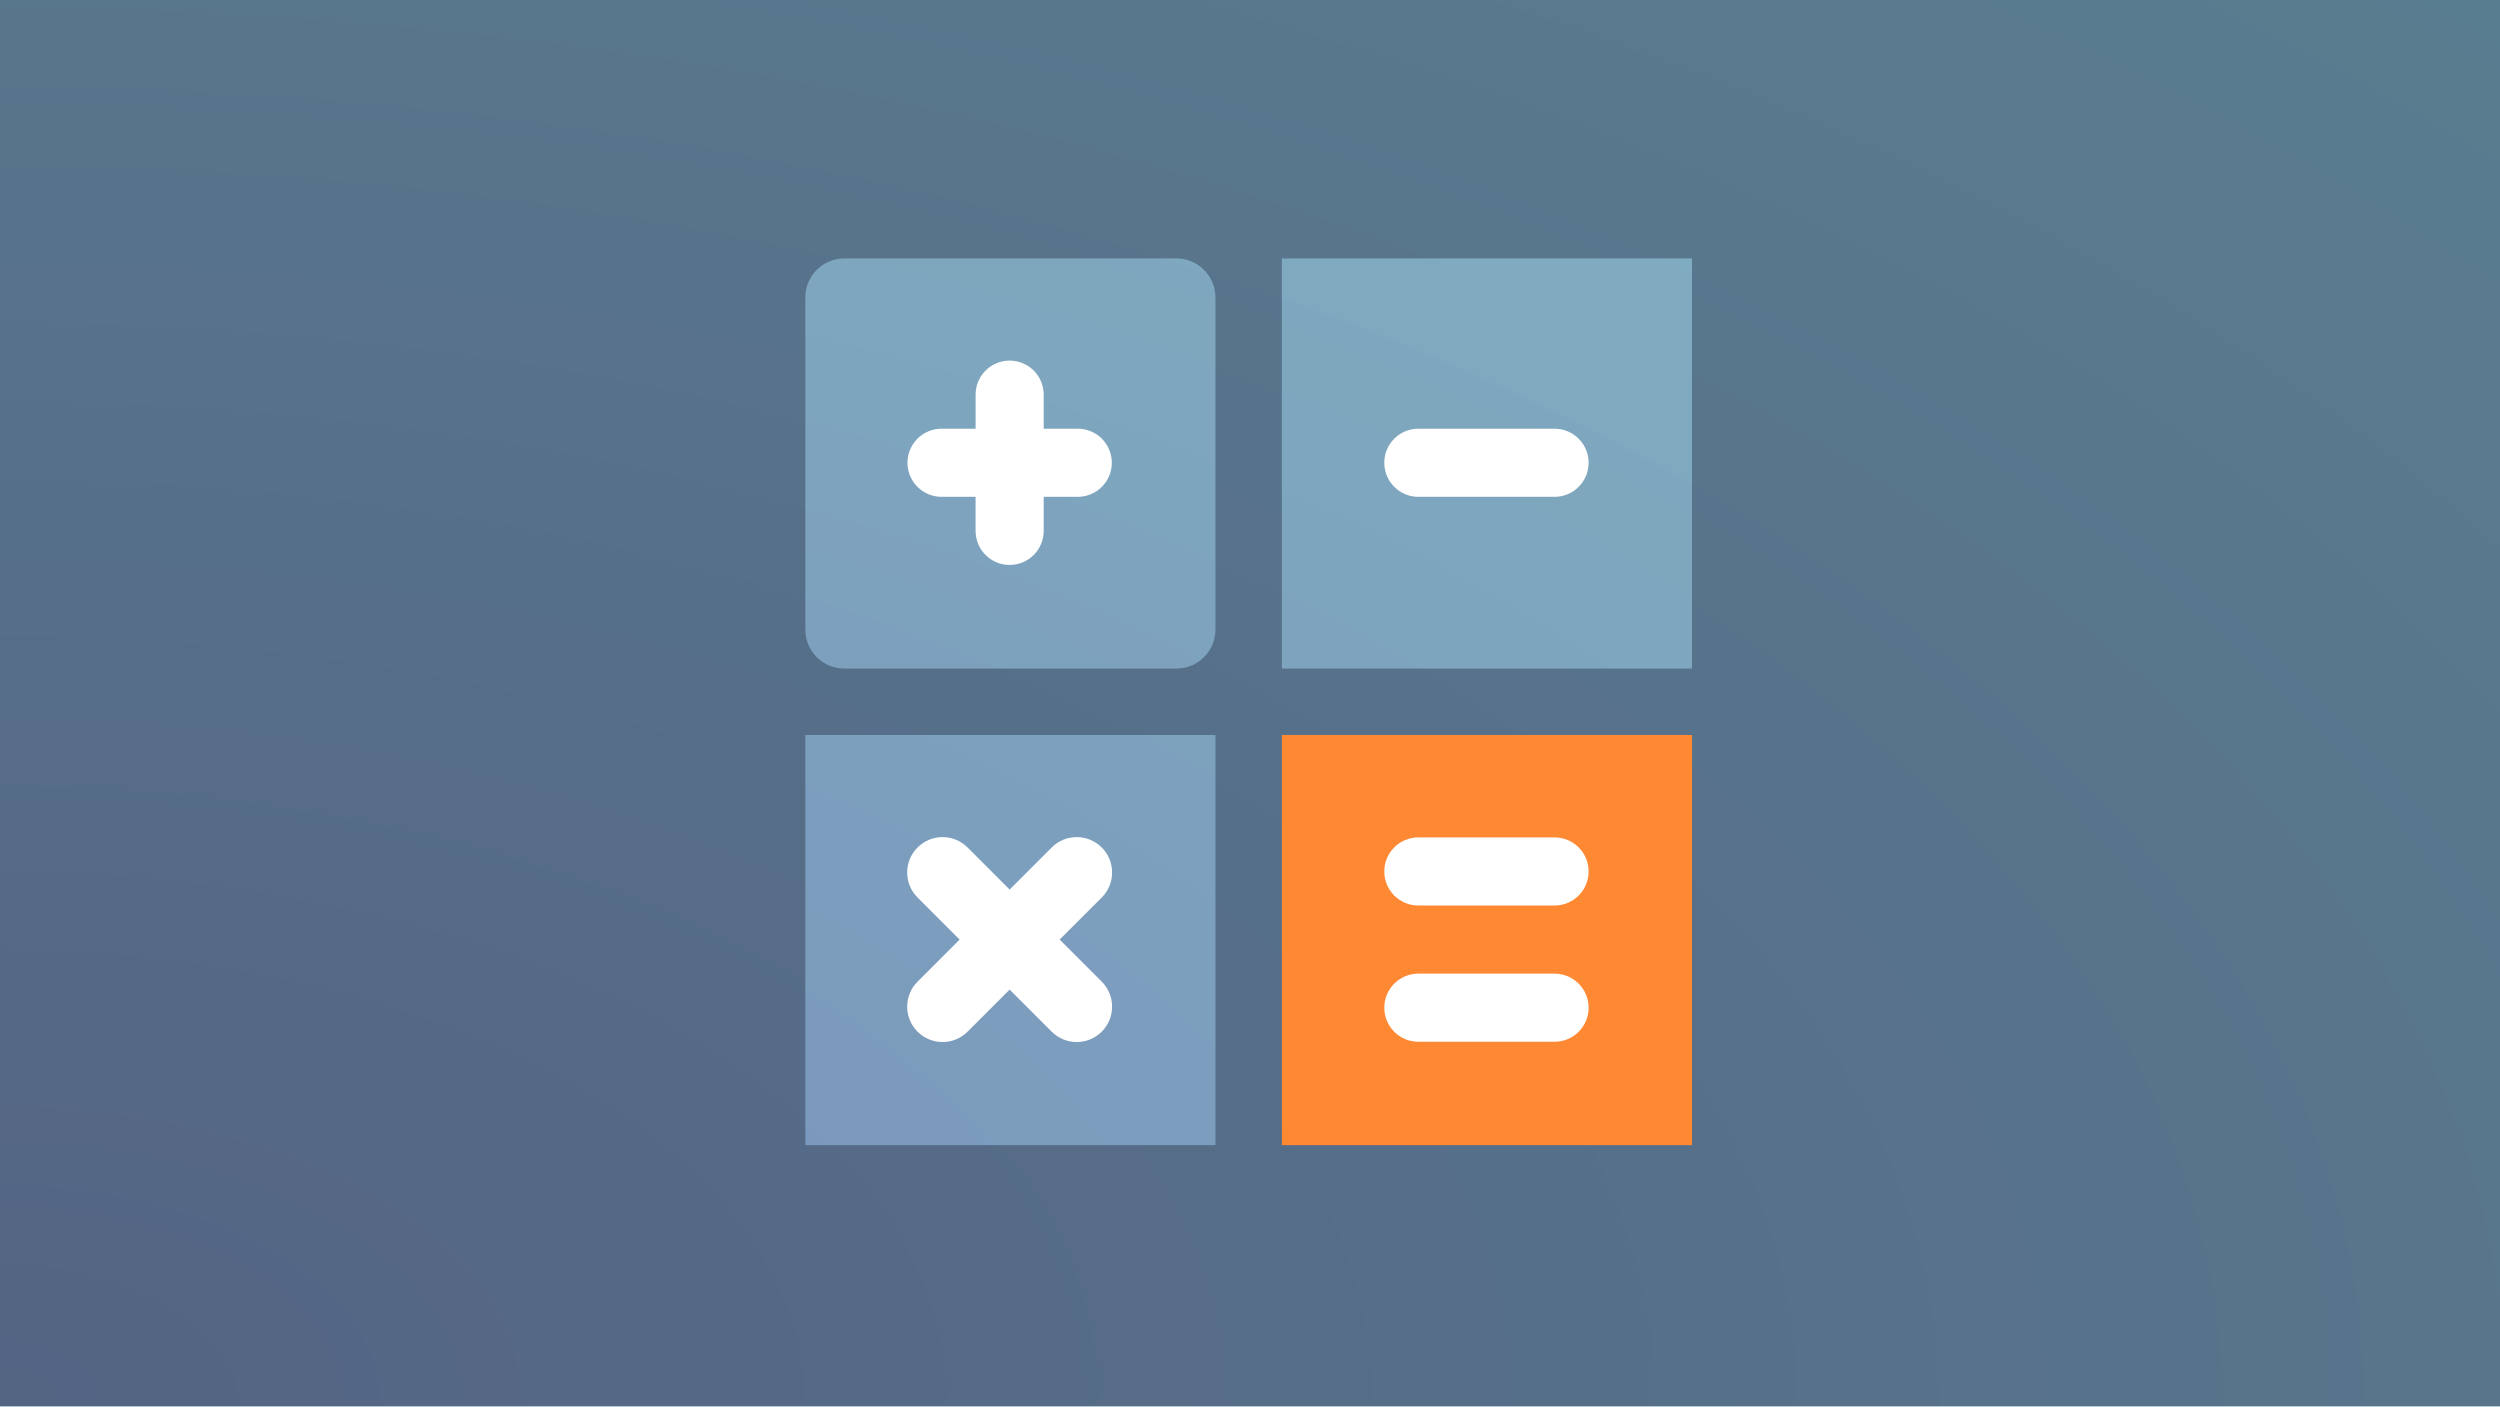
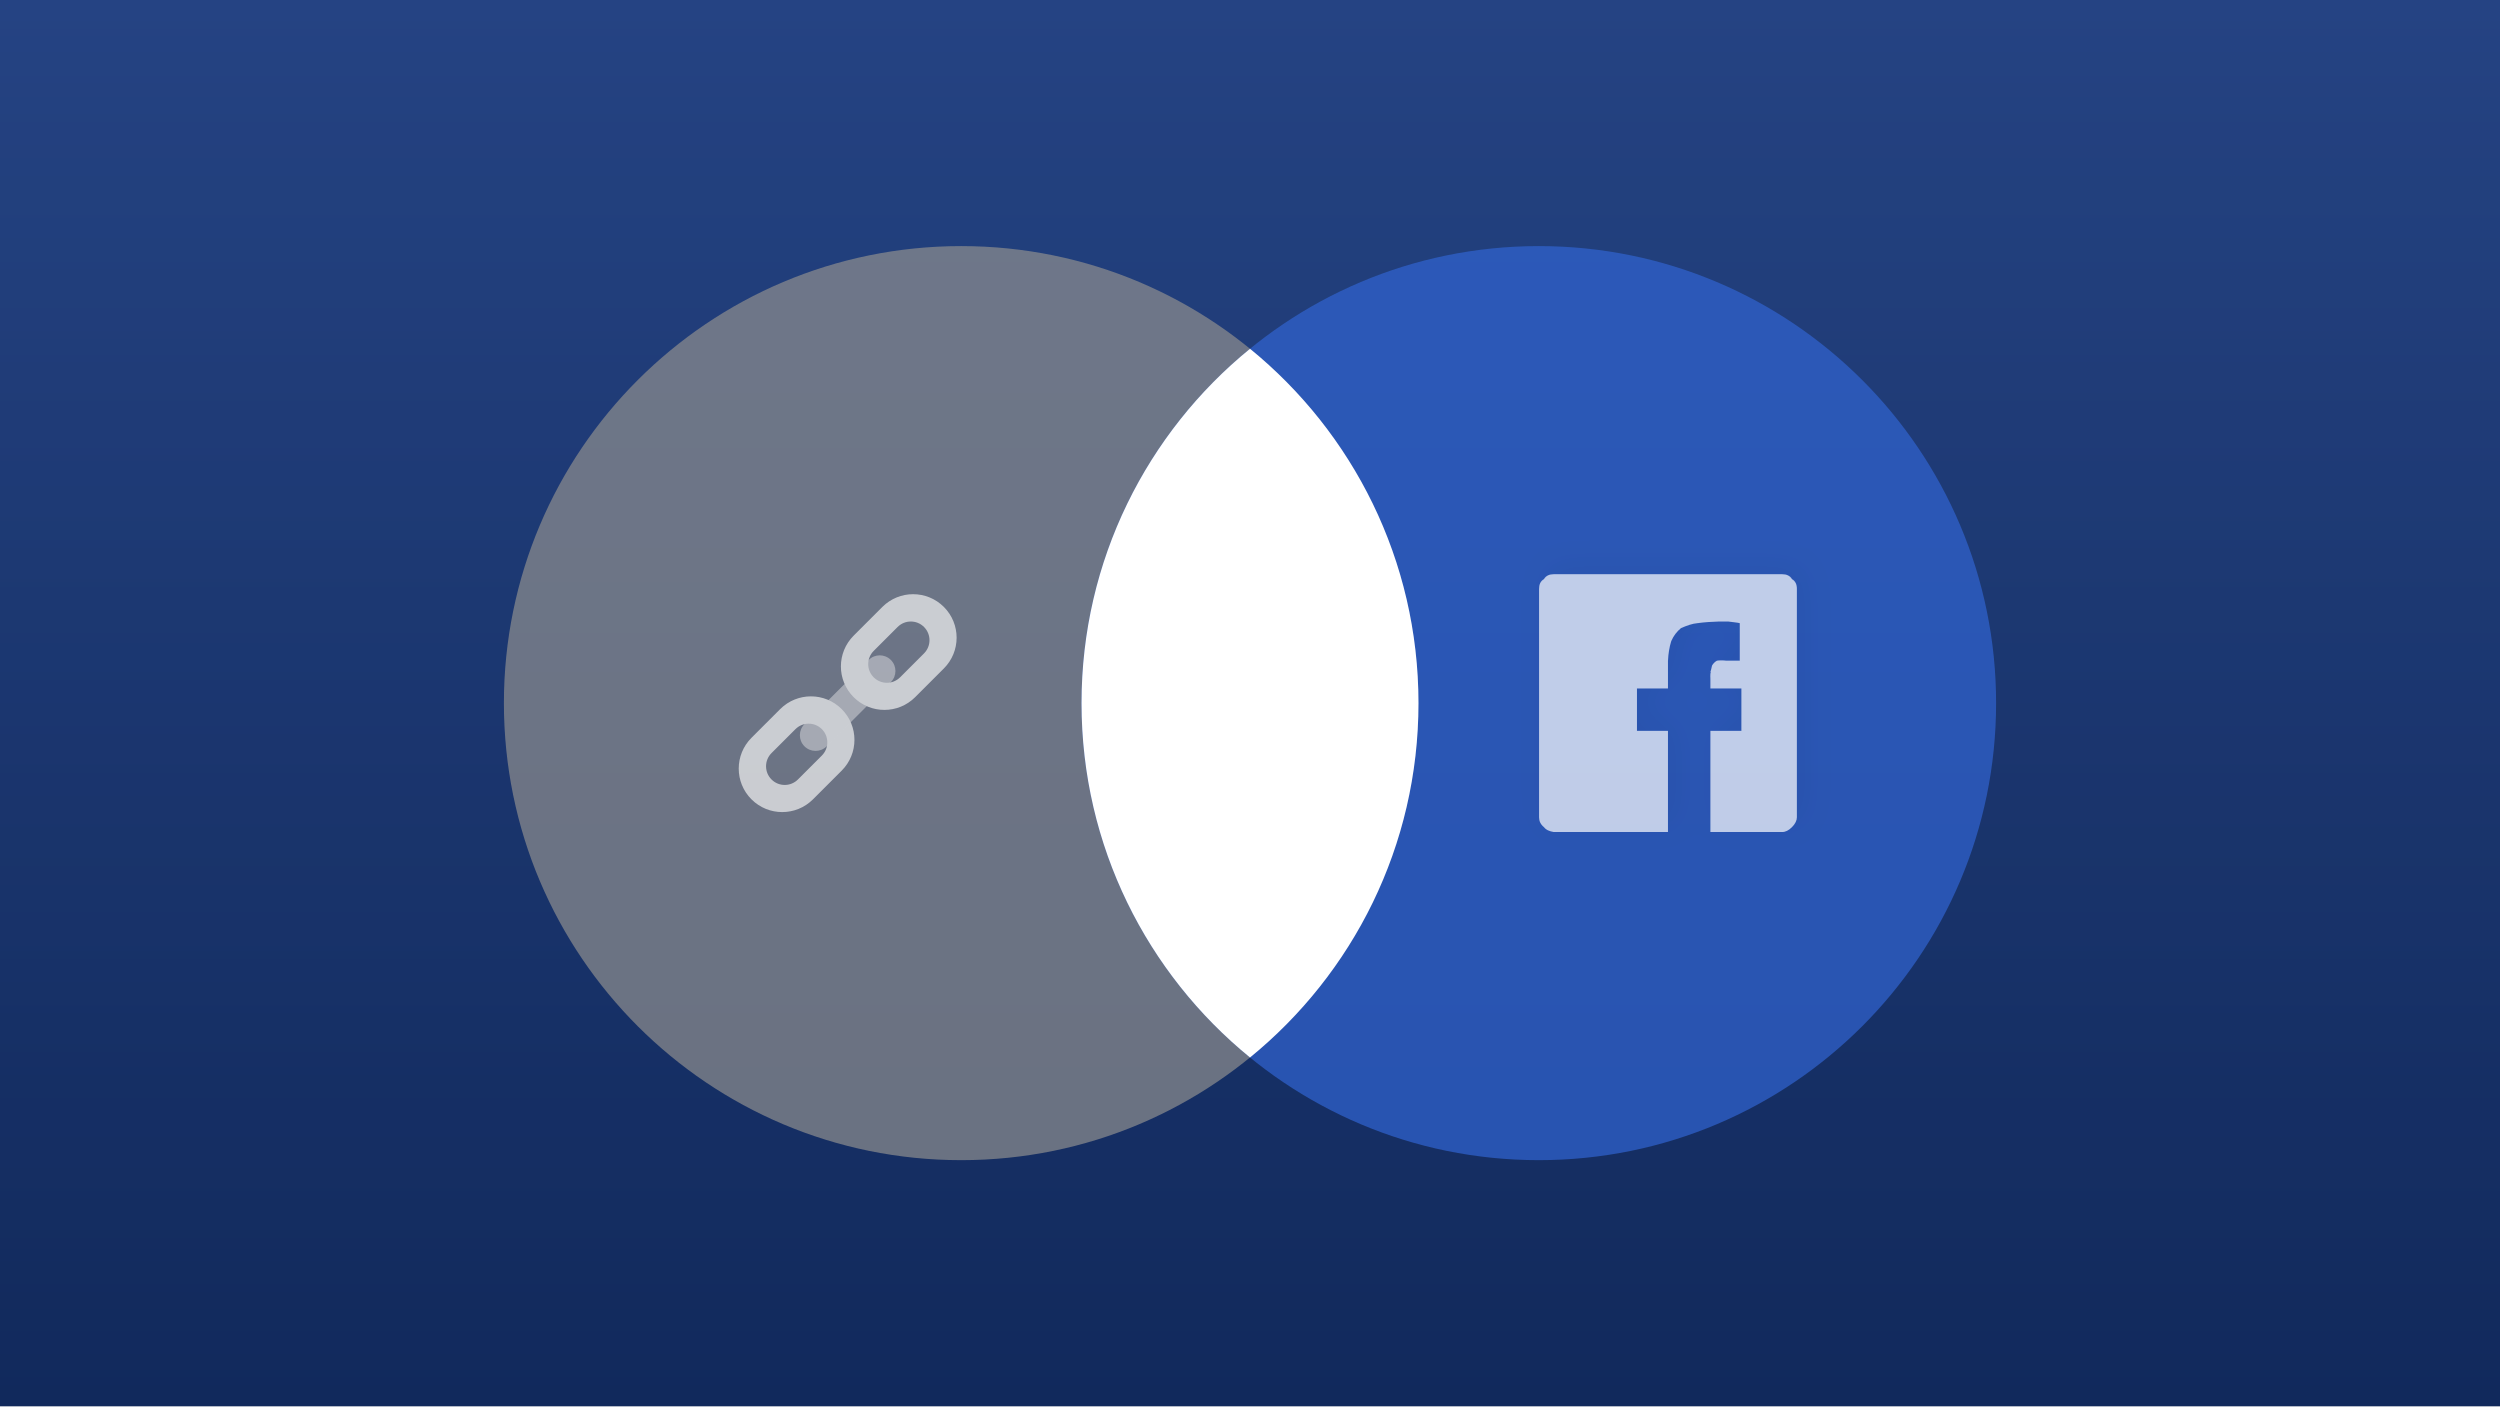
<svg xmlns="http://www.w3.org/2000/svg" width="640px" height="360px" viewBox="0 0 640 360" version="1.1">
  <defs>
    <radialGradient cx="-7.106%" cy="146.844%" fx="-7.106%" fy="146.844%" r="118.172%" id="radialGradient-1">
      <stop stop-color="#4BC2B8" offset="0%" />
      <stop stop-color="#25A4D5" offset="100%" />
    </radialGradient>
-     <radialGradient cx="0%" cy="100%" fx="0%" fy="100%" r="213.705%" id="radialGradient-2">
-       <stop stop-color="#009AD9" offset="0%" />
-       <stop stop-color="#11E6FF" offset="100%" />
-     </radialGradient>
+     <linearGradient x1="50%" y1="0%" x2="50%" y2="100%" id="linearGradient-2">
+       <stop stop-color="#2B4E98" offset="0%" />
+       <stop stop-color="#14306B" offset="100%" />
+     </linearGradient>
+     <filter x="-50%" y="-50%" width="200%" height="200%" filterUnits="objectBoundingBox" id="filter-3">
+       <feOffset dx="2" dy="2" in="SourceAlpha" result="shadowOffsetOuter1" />
+       <feGaussianBlur stdDeviation="4" in="shadowOffsetOuter1" result="shadowBlurOuter1" />
+       <feColorMatrix values="0 0 0 0 0   0 0 0 0 0   0 0 0 0 0  0 0 0 0.051 0" in="shadowBlurOuter1" type="matrix" result="shadowMatrixOuter1" />
+       <feMerge>
+         <feMergeNode in="shadowMatrixOuter1" />
+         <feMergeNode in="SourceGraphic" />
+       </feMerge>
+     </filter>
  </defs>
  <g id="Ships" stroke="none" stroke-width="1" fill="none" fill-rule="evenodd">
-     <g id="computed-trait">
-       <rect id="B" fill="url(#radialGradient-2)" x="0" y="0" width="640" height="360" />
-       <rect id="B-Copy" fill="#A82E2E" opacity="0.5" x="0" y="0" width="640" height="360" />
-       <g id="calculator-2" transform="translate(206, 66)">
-         <g id="Layer_1">
-           <g id="Button" transform="translate(0.15625, 0.15625)">
-             <rect id="Rectangle-104" fill="#B8B8B8" style="mix-blend-mode: overlay;" x="0" y="122" width="105" height="105" />
-             <rect id="Rectangle-104-Copy" fill="#B8B8B8" style="mix-blend-mode: overlay;" x="0" y="0" width="105" height="105" rx="10" />
-             <rect id="Rectangle-104-Copy-2" fill="#B8B8B8" style="mix-blend-mode: overlay;" x="122" y="0" width="105" height="105" />
-             <rect id="Rectangle-104-Copy-3" fill="#FF8833" x="122" y="122" width="105" height="105" />
-           </g>
-           <g id="_x2B__x5F_x" transform="translate(25.95312, 26.3125)" fill="#FFFFFF">
-             <path d="M9.078,34.875 L17.797,34.875 L17.797,43.594 C17.797,48.407 21.703,52.312 26.516,52.312 C31.328,52.312 35.234,48.407 35.234,43.594 L35.234,34.875 L43.953,34.875 C48.766,34.875 52.672,30.969 52.672,26.156 C52.672,21.343 48.766,17.438 43.953,17.438 L35.234,17.438 L35.234,8.719 C35.234,3.906 31.328,0 26.516,0 C21.703,0 17.797,3.906 17.797,8.719 L17.797,17.438 L9.078,17.438 C4.265,17.438 0.359,21.343 0.359,26.156 C0.359,30.969 4.265,34.875 9.078,34.875 L9.078,34.875 Z M50.091,124.643 C46.551,121.103 40.814,121.103 37.279,124.643 L26.516,135.411 L15.748,124.643 C12.208,121.103 6.476,121.103 2.94,124.643 C-0.595,128.183 -0.6,133.916 2.94,137.451 L13.708,148.219 L2.94,158.986 C-0.6,162.522 -0.6,168.254 2.94,171.794 C6.48,175.33 12.213,175.33 15.748,171.794 L26.516,161.027 L37.279,171.794 C40.819,175.33 46.556,175.33 50.091,171.794 C53.627,168.25 53.627,162.518 50.091,158.986 L39.323,148.219 L50.091,137.451 C53.627,133.916 53.627,128.179 50.091,124.643 L50.091,124.643 Z M166.016,17.438 L131.141,17.438 C126.328,17.438 122.422,21.343 122.422,26.156 C122.422,30.969 126.328,34.875 131.141,34.875 L166.016,34.875 C170.828,34.875 174.734,30.969 174.734,26.156 C174.734,21.343 170.828,17.438 166.016,17.438 L166.016,17.438 Z" id="Shape" />
-           </g>
-           <g id="_x3D_" transform="translate(148.375, 148.375)" fill="#FFFFFF">
-             <path d="M8.719,17.438 L43.594,17.438 C48.407,17.438 52.312,13.531 52.312,8.719 C52.312,3.906 48.407,0 43.594,0 L8.719,0 C3.906,0 0,3.906 0,8.719 C0,13.531 3.906,17.438 8.719,17.438 L8.719,17.438 Z M43.594,34.875 L8.719,34.875 C3.906,34.875 0,38.781 0,43.594 C0,48.407 3.906,52.312 8.719,52.312 L43.594,52.312 C48.407,52.312 52.312,48.407 52.312,43.594 C52.312,38.781 48.407,34.875 43.594,34.875 L43.594,34.875 Z" id="Shape" />
-           </g>
+     <g id="custom-audiences">
+       <rect id="B" fill="url(#linearGradient-2)" x="0" y="0" width="640" height="360" />
+       <rect id="B-Copy" fill="#000000" opacity="0.144" style="mix-blend-mode: darken;" x="0" y="0" width="640" height="360" />
+       <g id="Group-3" transform="translate(129, 63)">
+         <ellipse id="Oval-11" fill="#8F8F8F" opacity="0.7" cx="117.065" cy="117" rx="117.065" ry="117" />
+         <ellipse id="Oval-11-Copy" fill="#3064D2" opacity="0.7" cx="264.935" cy="117" rx="117.065" ry="117" />
+         <path d="M191,207.716 C217.321,186.262 234.129,153.593 234.129,117 C234.129,80.407 217.321,47.738 191,26.284 C164.679,47.738 147.871,80.407 147.871,117 C147.871,153.593 164.679,186.262 191,207.716 Z" id="Combined-Shape" fill="#FFFFFF" />
+       </g>
+       <g id="Group-2" opacity="0.7" transform="translate(168, 147)">
+         <g id="Group" transform="translate(21, 5)" fill="#F2F2F2">
+           <path d="M52.632,3.376 C48.284,-0.973 41.233,-0.973 36.884,3.376 L29.531,10.729 C25.183,15.077 25.183,22.128 29.531,26.476 C33.879,30.825 40.93,30.825 45.279,26.476 L52.632,19.123 C56.981,14.774 56.981,7.724 52.632,3.376 L52.632,3.376 Z M47.549,15.269 L41.425,21.393 C39.558,23.26 36.531,23.26 34.665,21.393 C32.797,19.525 32.797,16.5 34.665,14.632 L40.789,8.508 C42.655,6.641 45.682,6.641 47.549,8.508 C49.416,10.375 49.416,13.402 47.549,15.269 L47.549,15.269 Z M10.729,29.53 L3.376,36.883 C-0.973,41.232 -0.973,48.282 3.376,52.631 C7.724,56.979 14.775,56.979 19.124,52.631 L26.477,45.278 C30.825,40.929 30.825,33.878 26.477,29.529 C22.128,25.181 15.077,25.182 10.729,29.53 L10.729,29.53 Z M21.394,41.423 L15.269,47.548 C13.402,49.415 10.376,49.415 8.509,47.548 C6.642,45.68 6.642,42.654 8.509,40.787 L14.632,34.663 C16.5,32.795 19.526,32.795 21.394,34.663 C23.26,36.53 23.26,39.557 21.394,41.423 L21.394,41.423 Z" id="Shape" />
+           <path d="M39.058,16.943 C37.49,15.375 34.948,15.375 33.379,16.943 L16.943,33.379 C15.375,34.947 15.375,37.49 16.943,39.058 C18.511,40.626 21.054,40.626 22.622,39.058 L39.058,22.621 C40.627,21.052 40.627,18.51 39.058,16.943 L39.058,16.943 Z" id="Shape" opacity="0.6" />
        </g>
+         <path d="M226,62.241 C226,63.377 226.358,64.211 227.253,64.747 C227.789,65.642 228.683,66 229.759,66 L288.241,66 C289.317,66 290.211,65.642 290.747,64.747 C291.642,64.211 292,63.377 292,62.241 L292,3.759 C292,2.981 291.583,2.087 290.747,1.253 C289.913,0.417 289.079,0 288.241,0 L269.861,0 L269.861,25.899 L277.797,25.899 L277.797,36.759 L269.861,36.759 L269.861,39.266 C269.821,39.707 269.851,40.065 269.861,40.519 C269.97,40.78 270,41.019 269.861,40.937 C270,41.377 270.119,41.854 270.278,42.608 C270.596,43.165 271.014,43.583 271.532,43.861 C271.967,43.94 272.743,44 274.038,43.861 L277.38,43.861 L277.38,53.468 C277.095,53.599 274.71,53.837 274.456,53.886 L271.949,53.886 C270.119,53.837 268.331,53.718 266.519,53.468 C265.23,53.36 263.919,52.883 262.342,52.215 C261.295,51.333 260.461,50.32 259.835,48.873 C259.388,47.458 259.089,45.729 259,43.861 L259,36.759 L251.063,36.759 L251.063,25.899 L259,25.899 L259,0 L229.759,0 C228.683,0.179 227.789,0.537 227.253,1.253 C226.358,1.967 226,2.862 226,3.759 L226,62.241 Z" id="Shape-33" fill="#FFFFFF" filter="url(#filter-3)" transform="translate(259, 33) scale(1, -1) translate(-259, -33) " />
      </g>
    </g>
  </g>
</svg>
